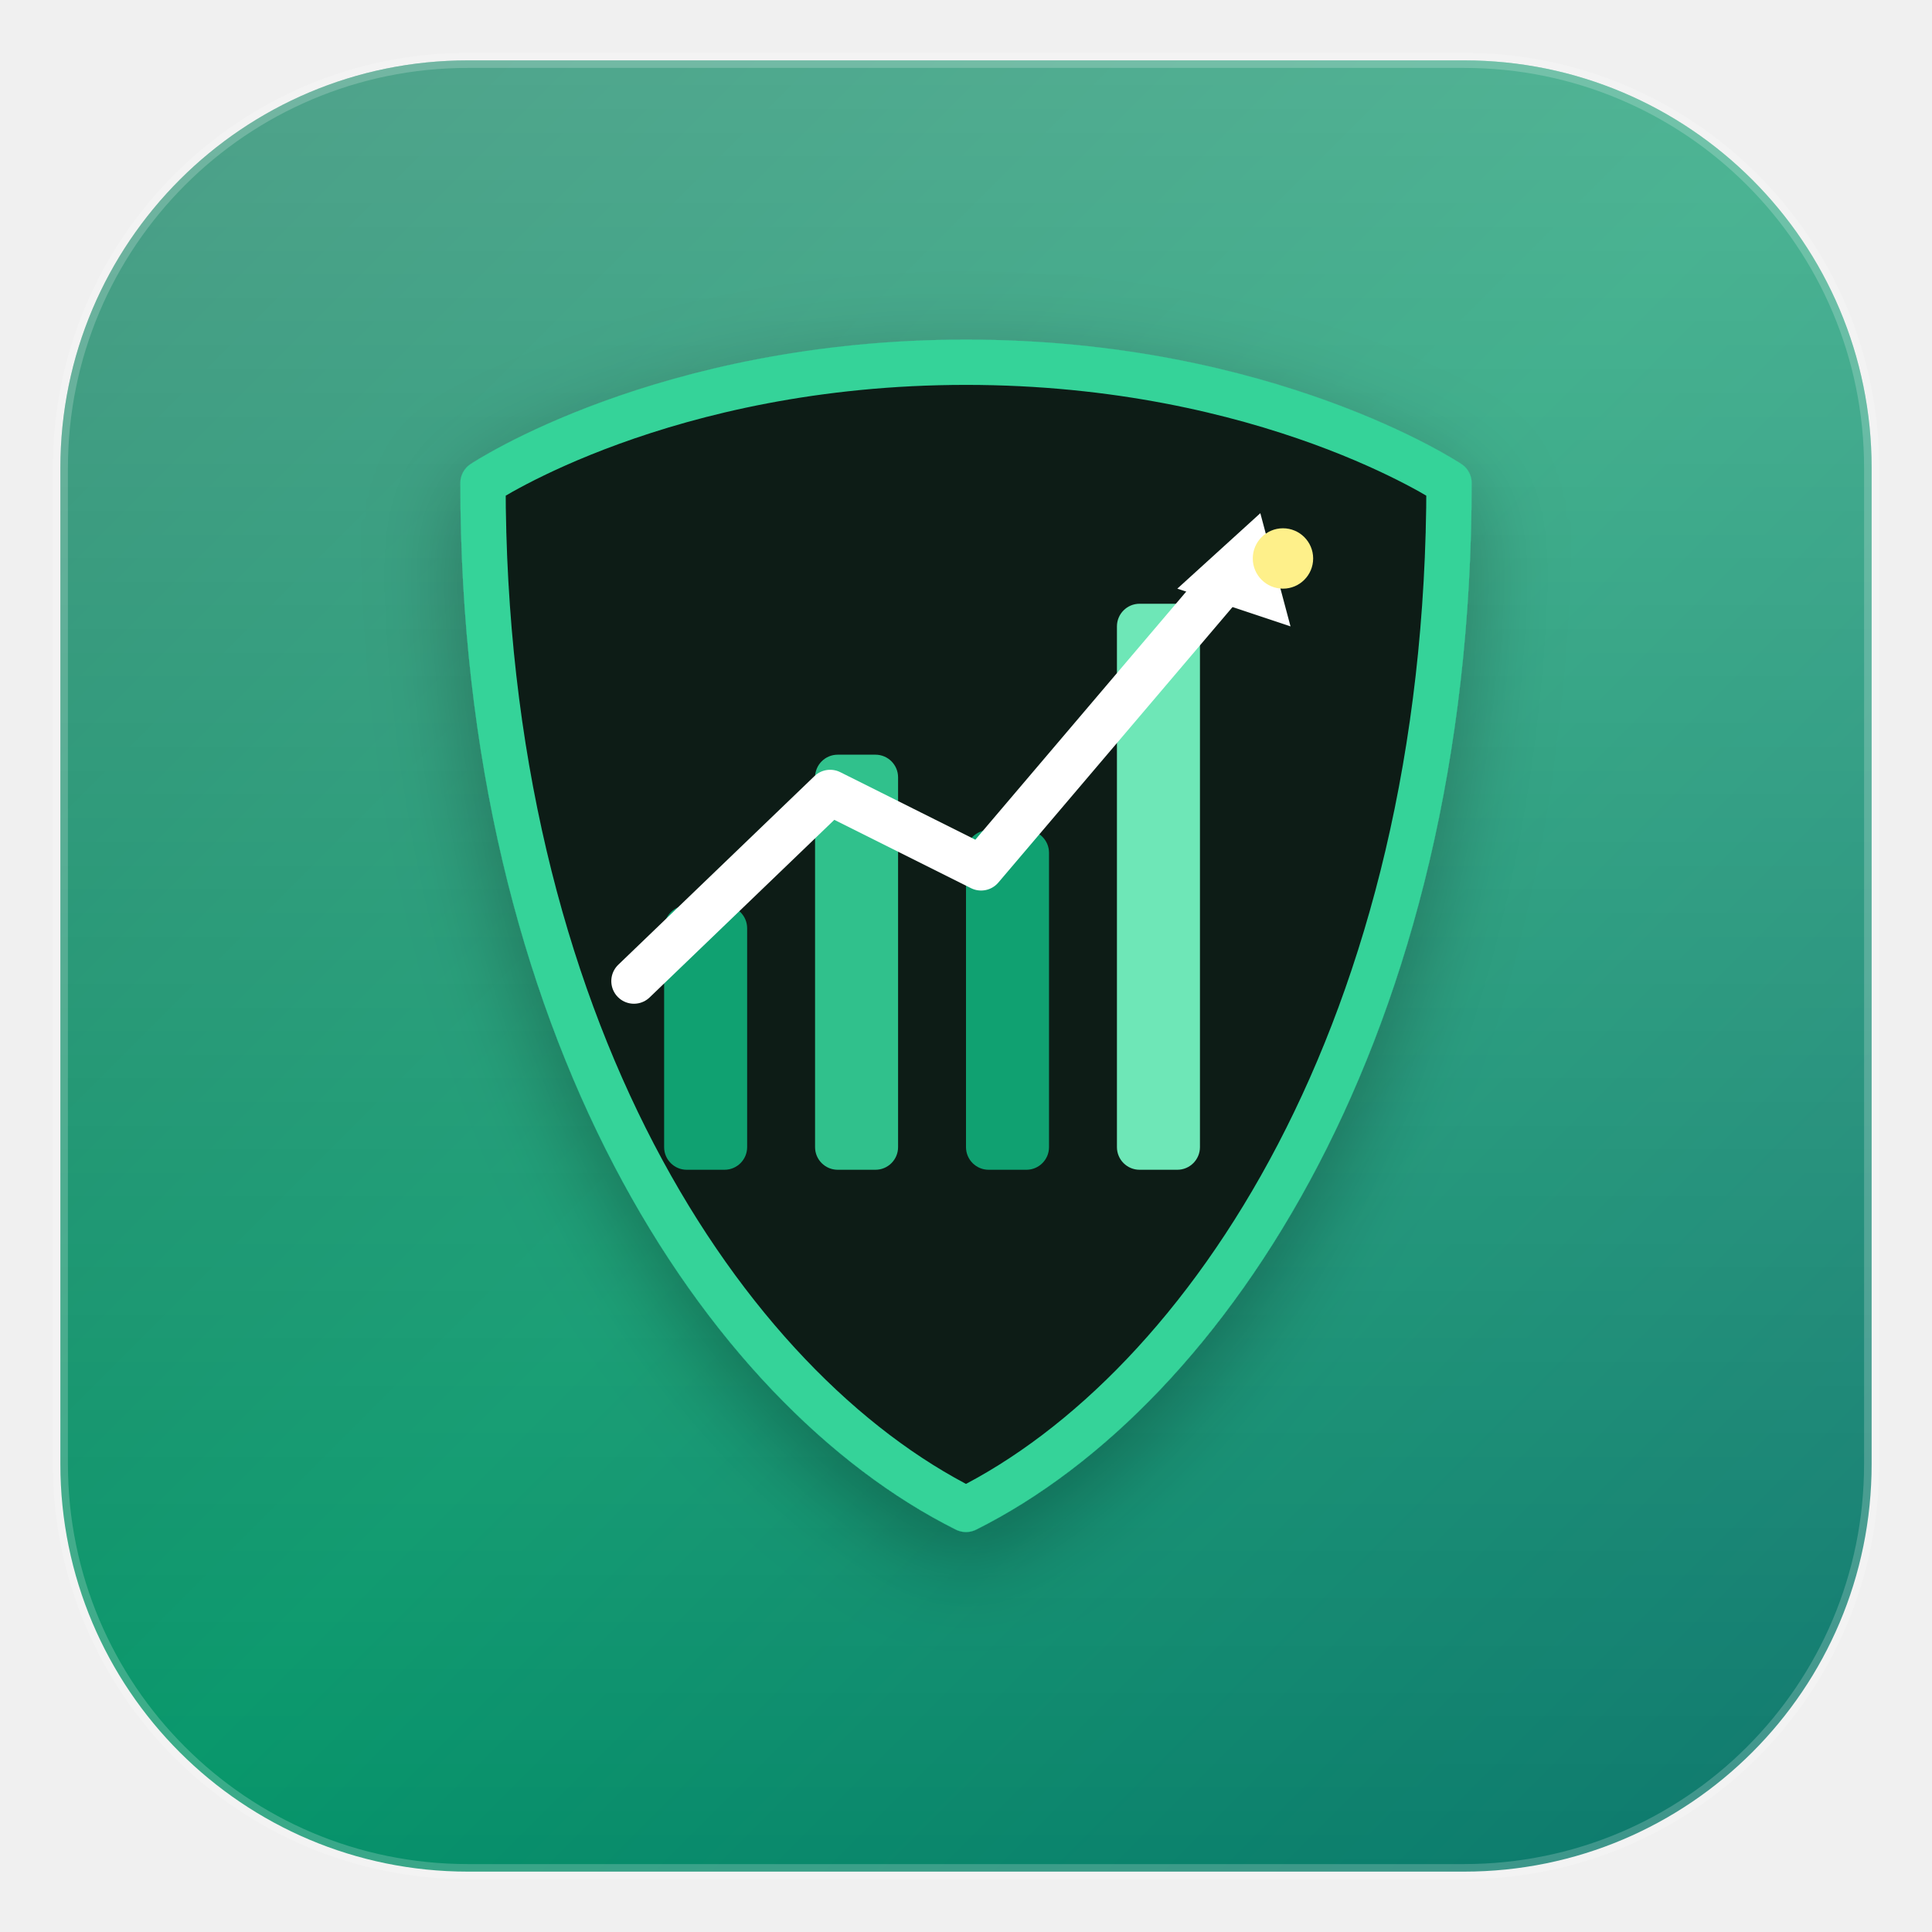
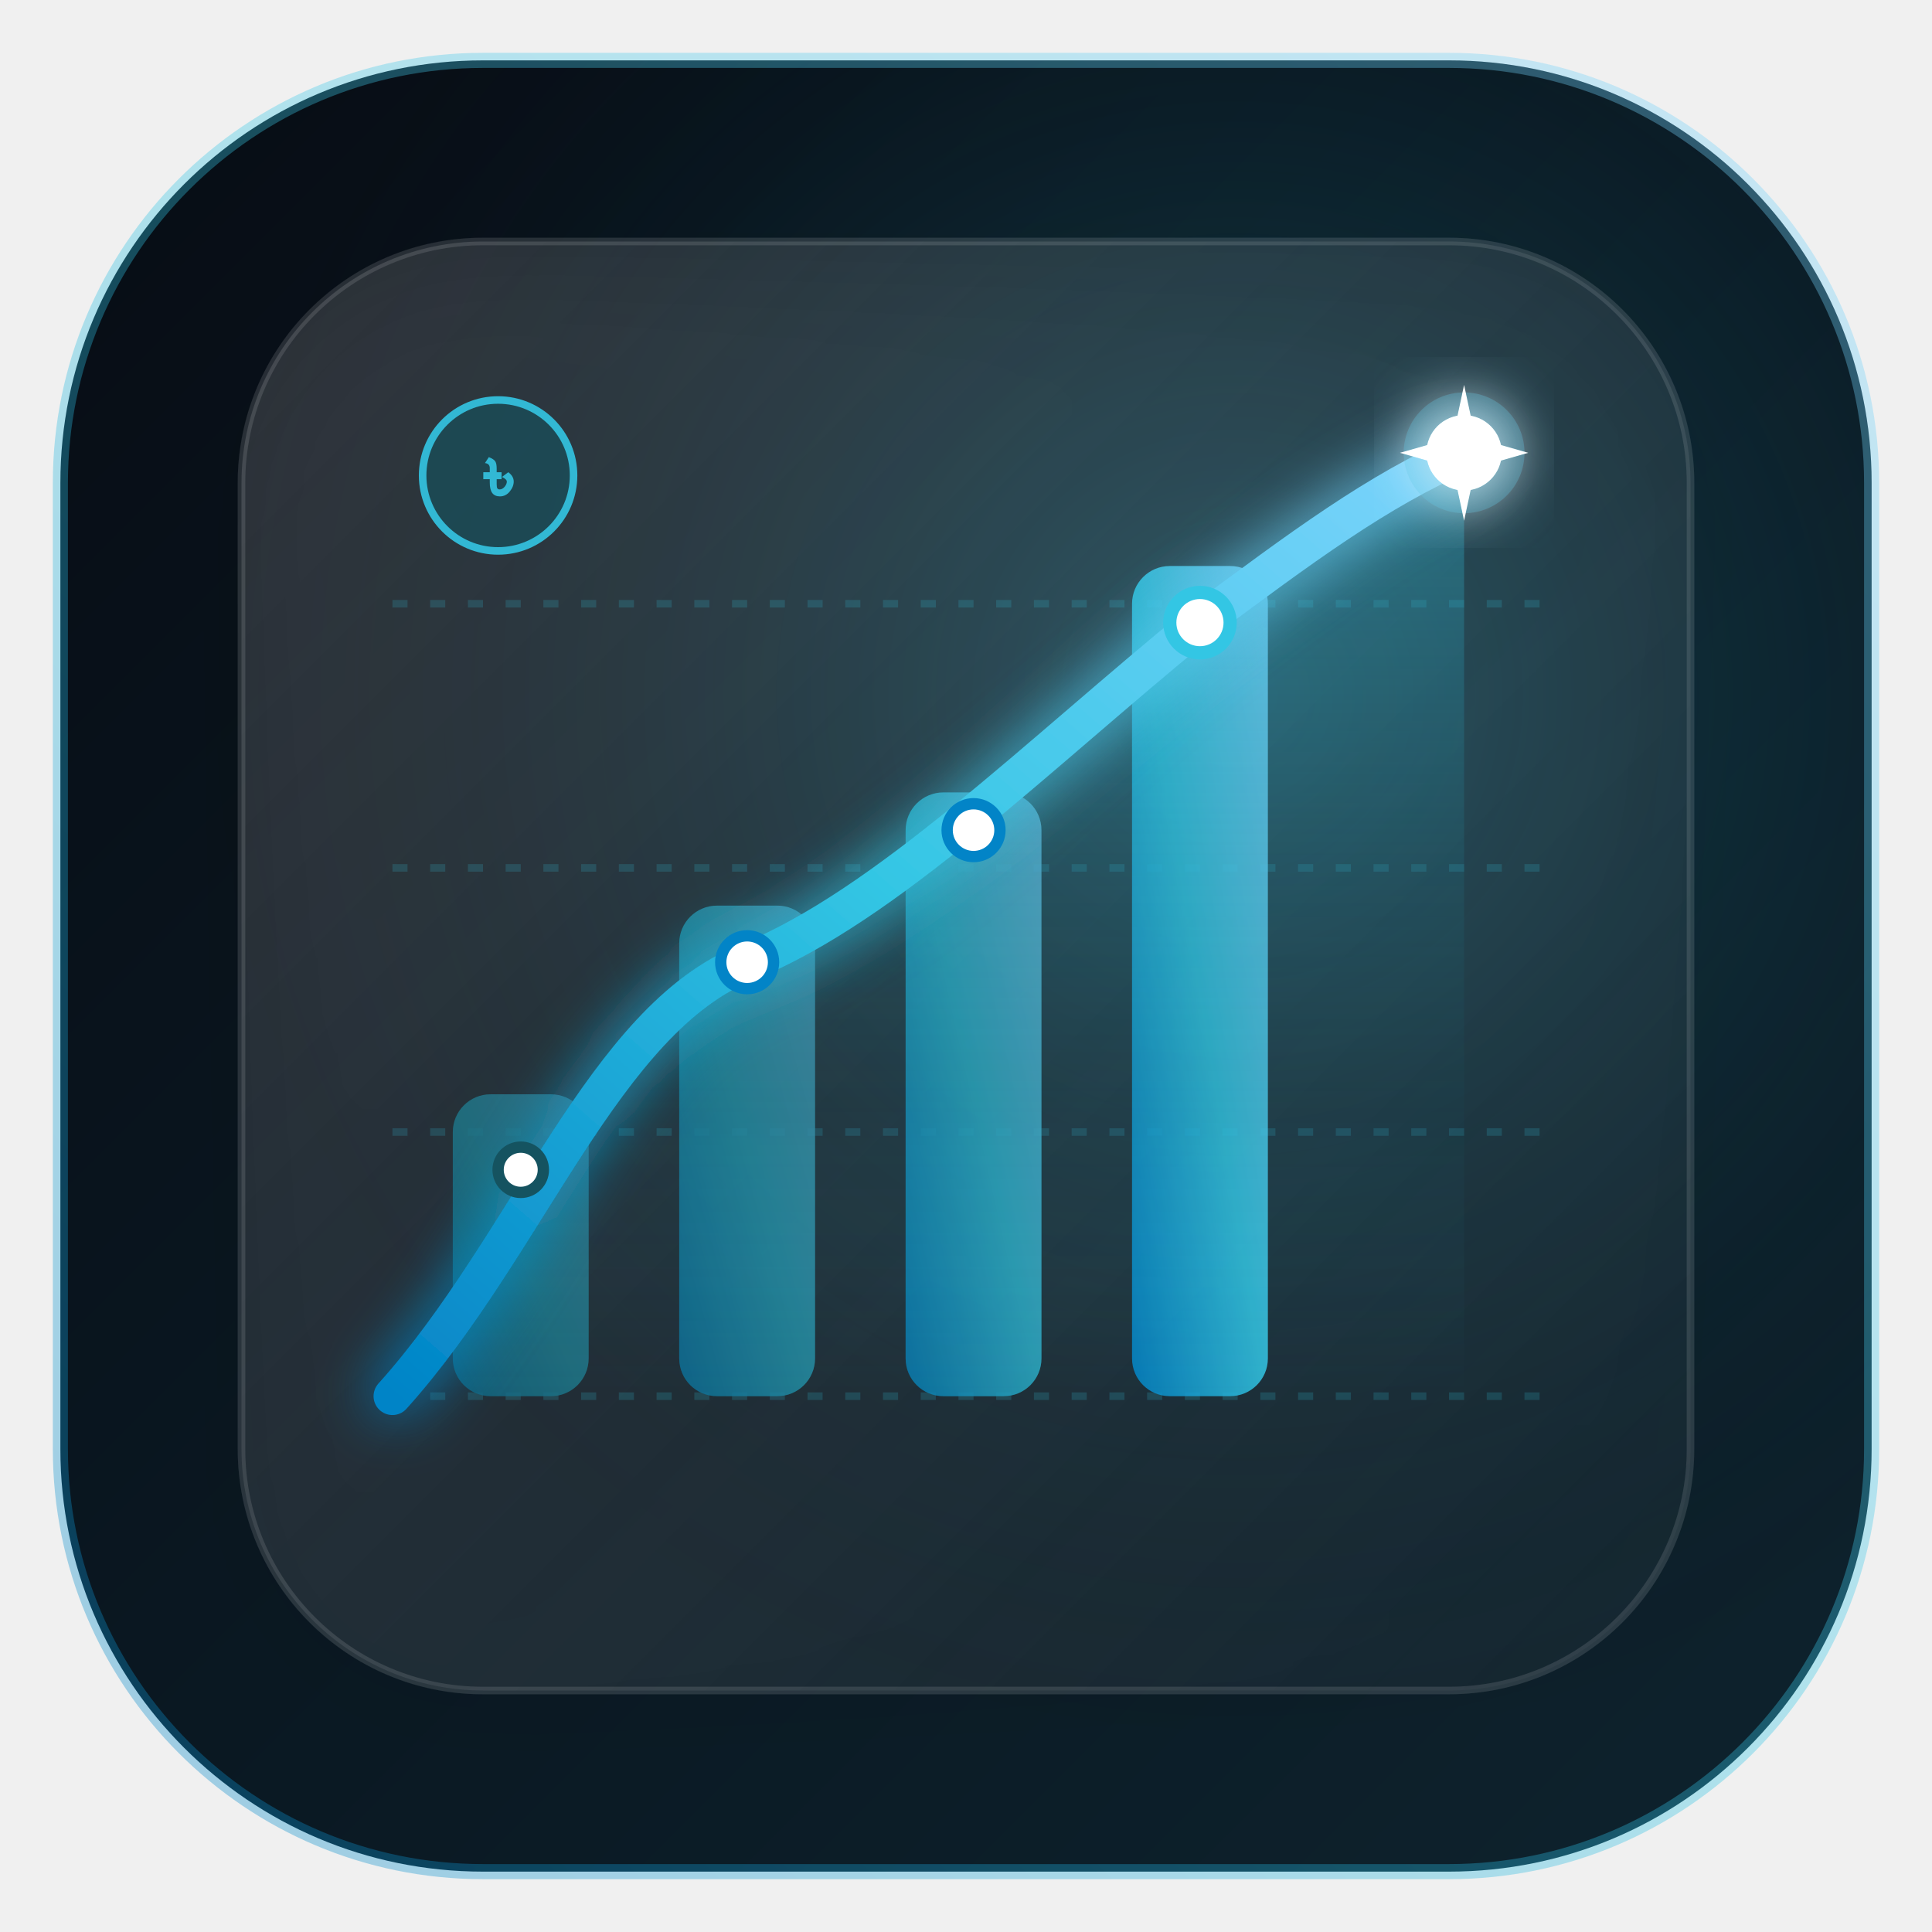
<svg xmlns="http://www.w3.org/2000/svg" viewBox="0 0 512 512" width="512" height="512">
  <defs>
    <linearGradient id="bgGrad" x1="0%" y1="0%" x2="100%" y2="100%">
-       <stop offset="0%" stop-color="#047857" />
-       <stop offset="50%" stop-color="#059669" />
-       <stop offset="100%" stop-color="#0f766e" />
+       <stop offset="0%" stop-color="#070c14" />
+       <stop offset="50%" stop-color="#0a1822" />
+       <stop offset="100%" stop-color="#0e232e" />
    </linearGradient>
-     <linearGradient id="chartGrad" x1="0%" y1="0%" x2="100%" y2="0%">
-       <stop offset="0%" stop-color="#34d399" />
-       <stop offset="100%" stop-color="#6ee7b7" />
+     <linearGradient id="cyanGrad" x1="0%" y1="100%" x2="100%" y2="0%">
+       <stop offset="0%" stop-color="#0284c7" />
+       <stop offset="50%" stop-color="#33c6e4" />
+       <stop offset="100%" stop-color="#7dd3fc" />
    </linearGradient>
-     <linearGradient id="accentGrad" x1="0%" y1="0%" x2="0%" y2="100%">
-       <stop offset="0%" stop-color="#ffffff" stop-opacity="0.3" />
-       <stop offset="100%" stop-color="#ffffff" stop-opacity="0.0" />
+     <linearGradient id="glassGrad" x1="0%" y1="0%" x2="100%" y2="100%">
+       <stop offset="0%" stop-color="#ffffff" stop-opacity="0.14" />
+       <stop offset="100%" stop-color="#ffffff" stop-opacity="0.02" />
    </linearGradient>
-     <filter id="glow" x="-20%" y="-20%" width="140%" height="140%">
-       <feDropShadow dx="0" dy="8" stdDeviation="12" flood-color="#000000" flood-opacity="0.28" />
+     <linearGradient id="chartFill" x1="0%" y1="0%" x2="0%" y2="100%">
+       <stop offset="0%" stop-color="#33c6e4" stop-opacity="0.35" />
+       <stop offset="70%" stop-color="#155360" stop-opacity="0.10" />
+       <stop offset="100%" stop-color="#33c6e4" stop-opacity="0.0" />
+     </linearGradient>
+     <radialGradient id="auraGlow" cx="65%" cy="35%" r="60%">
+       <stop offset="0%" stop-color="#33c6e4" stop-opacity="0.28" />
+       <stop offset="60%" stop-color="#155360" stop-opacity="0.12" />
+       <stop offset="100%" stop-color="#000000" stop-opacity="0.0" />
+     </radialGradient>
+     <filter id="softGlow" x="-20%" y="-20%" width="140%" height="140%">
+       <feGaussianBlur stdDeviation="8" result="blur" />
+       <feMerge>
+         <feMergeNode in="blur" />
+         <feMergeNode in="SourceGraphic" />
+       </feMerge>
+     </filter>
+     <filter id="dropShadow" x="-20%" y="-20%" width="140%" height="140%">
+       <feDropShadow dx="0" dy="10" stdDeviation="16" flood-color="#000000" flood-opacity="0.45" />
    </filter>
  </defs>
-   <rect x="16" y="16" width="480" height="480" rx="108" fill="url(#bgGrad)" />
-   <rect x="16" y="16" width="480" height="480" rx="108" fill="url(#accentGrad)" stroke="rgba(255,255,255,0.2)" stroke-width="4" />
-   <g filter="url(#glow)">
-     <path d="M256 96 C336 96 384 128 384 128 C384 272 320 368 256 400 C192 368 128 272 128 128 C128 128 176 96 256 96 Z" fill="#091e17" stroke="#34d399" stroke-width="12" stroke-linejoin="round" />
+   <rect x="16" y="16" width="480" height="480" rx="112" fill="url(#bgGrad)" />
+   <rect x="16" y="16" width="480" height="480" rx="112" fill="url(#auraGlow)" />
+   <rect x="16" y="16" width="480" height="480" rx="112" fill="none" stroke="url(#cyanGrad)" stroke-width="4" stroke-opacity="0.35" />
+   <g filter="url(#dropShadow)">
+     <rect x="64" y="64" width="384" height="384" rx="64" fill="url(#glassGrad)" stroke="rgba(255, 255, 255, 0.12)" stroke-width="2" />
  </g>
-   <rect x="176" y="240" width="22" height="70" rx="6" fill="#10b981" opacity="0.85" />
-   <rect x="216" y="200" width="22" height="110" rx="6" fill="#34d399" opacity="0.9" />
-   <rect x="256" y="220" width="22" height="90" rx="6" fill="#10b981" opacity="0.85" />
-   <rect x="296" y="160" width="22" height="150" rx="6" fill="#6ee7b7" />
-   <path d="M168 260 L 220 210 L 260 230 L 328 150" fill="none" stroke="#ffffff" stroke-width="12" stroke-linecap="round" stroke-linejoin="round" />
-   <polygon points="334,136 342,166 312,156" fill="#ffffff" />
-   <circle cx="340" cy="148" r="8" fill="#fef08a" />
+   <g opacity="0.18">
+     <line x1="104" y1="160" x2="408" y2="160" stroke="#33c6e4" stroke-width="2" stroke-dasharray="4 6" />
+     <line x1="104" y1="230" x2="408" y2="230" stroke="#33c6e4" stroke-width="2" stroke-dasharray="4 6" />
+     <line x1="104" y1="300" x2="408" y2="300" stroke="#33c6e4" stroke-width="2" stroke-dasharray="4 6" />
+     <line x1="104" y1="370" x2="408" y2="370" stroke="#33c6e4" stroke-width="2" stroke-dasharray="4 6" />
+   </g>
+   <g opacity="0.85">
+     <rect x="120" y="290" width="36" height="80" rx="10" fill="#155360" />
+     <rect x="120" y="290" width="36" height="80" rx="10" fill="url(#cyanGrad)" fill-opacity="0.3" />
+     <rect x="180" y="240" width="36" height="130" rx="10" fill="#155360" />
+     <rect x="180" y="240" width="36" height="130" rx="10" fill="url(#cyanGrad)" fill-opacity="0.5" />
+     <rect x="240" y="210" width="36" height="160" rx="10" fill="#155360" />
+     <rect x="240" y="210" width="36" height="160" rx="10" fill="url(#cyanGrad)" fill-opacity="0.75" />
+     <rect x="300" y="150" width="36" height="220" rx="10" fill="url(#cyanGrad)" />
+   </g>
+   <path d="M 104 370 L 138 310 L 198 255 L 258 220 L 318 165 L 388 120 L 388 370 Z" fill="url(#chartFill)" />
+   <path d="M 104 370 C 140 330, 160 270, 198 255 C 235 240, 275 200, 318 165 C 345 145, 365 130, 388 120" fill="none" stroke="url(#cyanGrad)" stroke-width="10" stroke-linecap="round" stroke-linejoin="round" filter="url(#softGlow)" />
+   <circle cx="138" cy="310" r="6" fill="#ffffff" stroke="#155360" stroke-width="3" />
+   <circle cx="198" cy="255" r="7" fill="#ffffff" stroke="#0284c7" stroke-width="3" />
+   <circle cx="258" cy="220" r="7" fill="#ffffff" stroke="#0284c7" stroke-width="3" />
+   <circle cx="318" cy="165" r="8" fill="#ffffff" stroke="#33c6e4" stroke-width="3.5" />
+   <g transform="translate(388, 120)" filter="url(#softGlow)">
+     <circle cx="0" cy="0" r="16" fill="#33c6e4" fill-opacity="0.3" />
+     <circle cx="0" cy="0" r="10" fill="#ffffff" />
+     <path d="M 0 -18 L 3 -4 L 17 0 L 3 4 L 0 18 L -3 4 L -17 0 L -3 -4 Z" fill="#ffffff" />
+   </g>
+   <g transform="translate(112, 106)" opacity="0.9">
+     <circle cx="20" cy="20" r="20" fill="#155360" fill-opacity="0.7" stroke="#33c6e4" stroke-width="2" />
+     <text x="20" y="27" font-family="'Red Hat Text', sans-serif" font-weight="900" font-size="20" fill="#33c6e4" text-anchor="middle">৳</text>
+   </g>
</svg>
